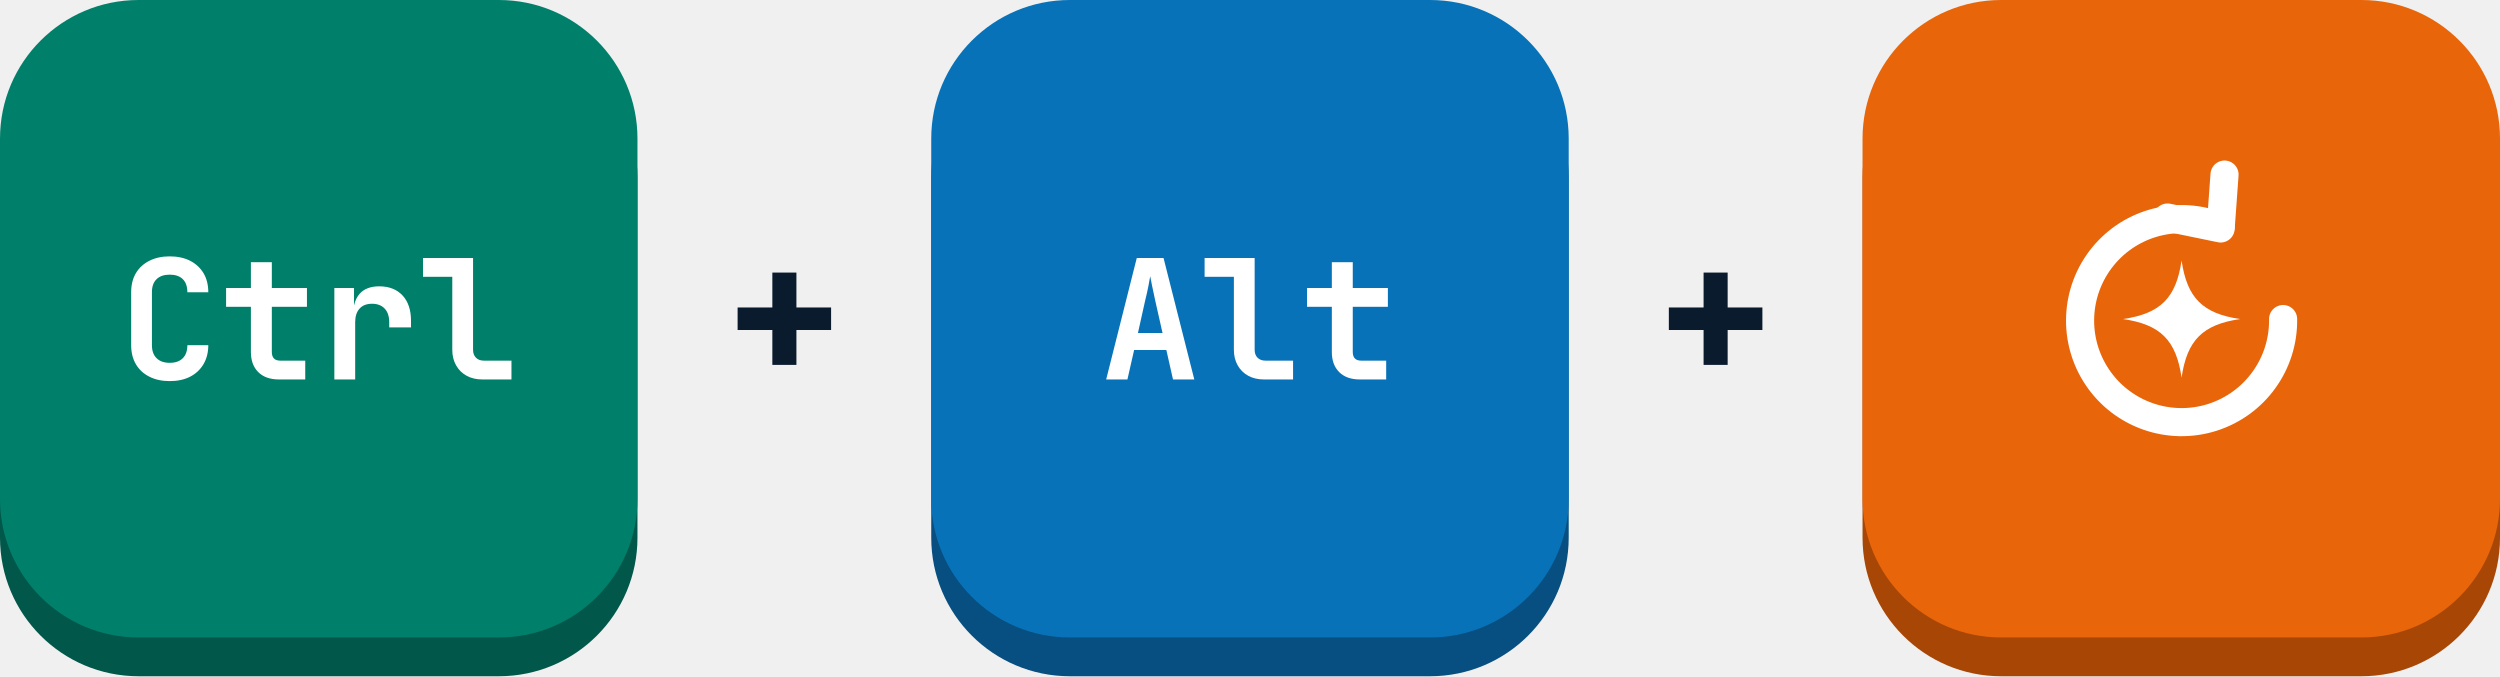
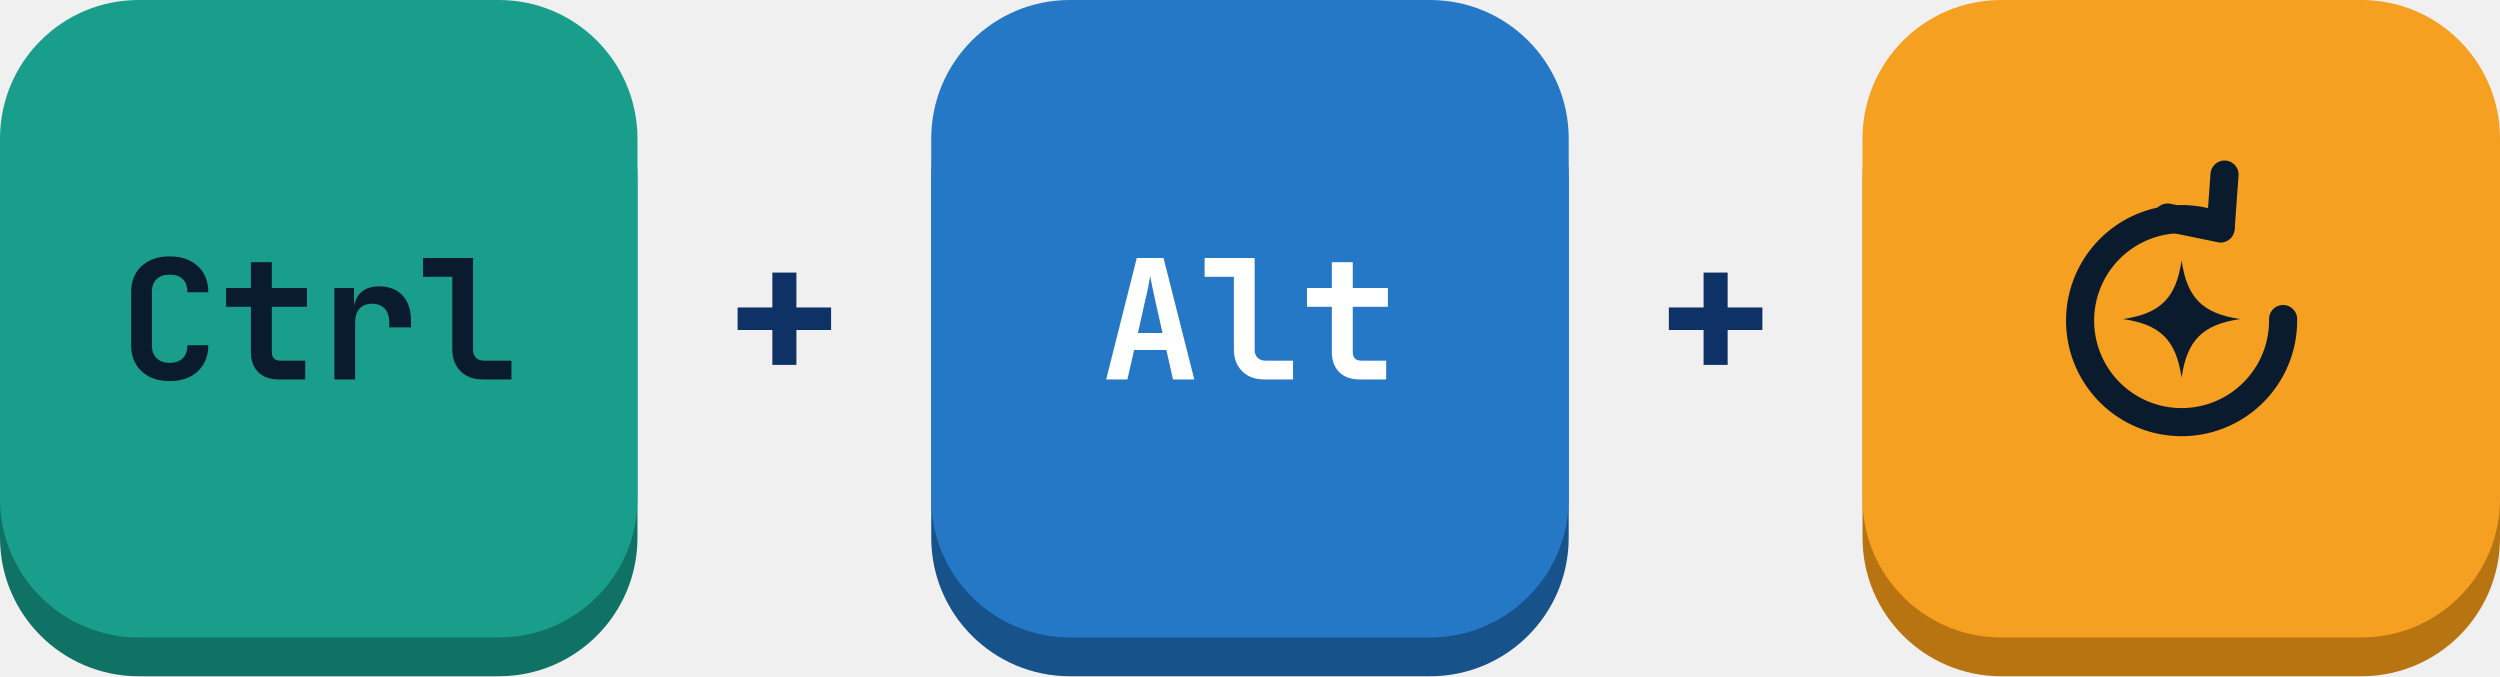
- <svg xmlns="http://www.w3.org/2000/svg" viewBox="0 0 470.61 127.3" width="470.61" height="127.3" role="img" aria-label="Ctrl + Alt + reiniciar">
-   <rect x="0" y="7.3" width="120" height="120" rx="26.09" fill="#00574A" />
-   <rect x="0" y="0" width="120" height="120" rx="26.09" fill="#00806B" />
-   <path d="M31.95 71.74Q29.76 71.74 28.12 70.91Q26.47 70.08 25.58 68.56Q24.69 67.04 24.69 64.98V55.02Q24.69 52.93 25.58 51.42Q26.47 49.92 28.12 49.09Q29.76 48.26 31.95 48.26Q34.17 48.26 35.79 49.09Q37.4 49.92 38.31 51.42Q39.21 52.93 39.21 55.02H35.27Q35.27 53.39 34.41 52.55Q33.55 51.7 31.95 51.7Q30.35 51.7 29.48 52.55Q28.6 53.39 28.6 54.99V64.98Q28.6 66.57 29.48 67.43Q30.35 68.3 31.95 68.3Q33.55 68.3 34.41 67.43Q35.27 66.57 35.27 64.98H39.21Q39.21 67.01 38.31 68.55Q37.4 70.08 35.79 70.91Q34.17 71.74 31.95 71.74ZM52.49 71.43Q50.01 71.43 48.62 70.05Q47.23 68.67 47.23 66.26V57.75H42.56V54.21H47.23V49.36H51.17V54.21H57.78V57.75H51.17V66.26Q51.17 67.89 52.77 67.89H57.46V71.43ZM62.94 71.43V54.21H66.64V57.5Q66.95 56.15 67.7 55.3Q68.95 53.9 71.39 53.9Q74.18 53.9 75.78 55.62Q77.37 57.34 77.37 60.38V61.63H73.27V60.66Q73.27 59 72.41 58.09Q71.55 57.18 70.05 57.18Q68.51 57.18 67.69 58.09Q66.86 59 66.86 60.66V71.43ZM90.8 71.43Q89.11 71.43 87.85 70.74Q86.58 70.05 85.86 68.78Q85.14 67.51 85.14 65.85V52.11H79.63V48.57H89.05V65.85Q89.05 66.79 89.6 67.34Q90.15 67.89 91.09 67.89H96.28V71.43Z" fill="#FFFFFF" />
-   <path d="M145.39 68.69V62.12H138.85V57.88H145.39V51.31H149.92V57.88H156.45V62.12H149.92V68.69Z" fill="#0B1B2E" />
-   <rect x="175.3" y="7.3" width="120" height="120" rx="26.09" fill="#064F80" />
-   <rect x="175.3" y="0" width="120" height="120" rx="26.09" fill="#0872B8" />
+ <svg xmlns="http://www.w3.org/2000/svg" viewBox="0 0 470.61 127.3" width="470.61" height="127.3" role="img" aria-label="Ctrl + Alt + restart">
+   <rect x="0" y="7.3" width="120" height="120" rx="26.09" fill="#107264" />
+   <rect x="0" y="0" width="120" height="120" rx="26.09" fill="#1A9E8C" />
+   <path d="M31.95 71.74Q29.76 71.74 28.12 70.91Q26.47 70.08 25.58 68.56Q24.69 67.04 24.69 64.98V55.02Q24.69 52.93 25.58 51.42Q26.47 49.92 28.12 49.09Q29.76 48.26 31.95 48.26Q34.17 48.26 35.79 49.09Q37.4 49.92 38.31 51.42Q39.21 52.93 39.21 55.02H35.27Q35.27 53.39 34.41 52.55Q33.55 51.7 31.95 51.7Q30.35 51.7 29.48 52.55Q28.6 53.39 28.6 54.99V64.98Q28.6 66.57 29.48 67.43Q30.35 68.3 31.95 68.3Q33.55 68.3 34.41 67.43Q35.27 66.57 35.27 64.98H39.21Q39.21 67.01 38.31 68.55Q37.4 70.08 35.79 70.91Q34.17 71.74 31.95 71.74ZM52.49 71.43Q50.01 71.43 48.62 70.05Q47.23 68.67 47.23 66.26V57.75H42.56V54.21H47.23V49.36H51.17V54.21H57.78V57.75H51.17V66.26Q51.17 67.89 52.77 67.89H57.46V71.43ZM62.94 71.43V54.21H66.64V57.5H67.61L66.45 59.5Q66.45 56.71 67.7 55.3Q68.95 53.9 71.39 53.9Q74.18 53.9 75.78 55.62Q77.37 57.34 77.37 60.38V61.63H73.27V60.66Q73.27 59 72.41 58.09Q71.55 57.18 70.05 57.18Q68.51 57.18 67.69 58.09Q66.86 59 66.86 60.66V71.43ZM90.8 71.43Q89.11 71.43 87.85 70.74Q86.58 70.05 85.86 68.78Q85.14 67.51 85.14 65.85V52.11H79.63V48.57H89.05V65.85Q89.05 66.79 89.6 67.34Q90.15 67.89 91.09 67.89H96.28V71.43Z" fill="#0B1B2E" />
+   <path d="M145.39 68.69V62.12H138.85V57.88H145.39V51.31H149.92V57.88H156.45V62.12H149.92V68.69Z" fill="#0F3266" />
+   <rect x="175.3" y="7.3" width="120" height="120" rx="26.09" fill="#17528A" />
+   <rect x="175.3" y="0" width="120" height="120" rx="26.09" fill="#2478C5" />
  <path d="M208.23 71.43 213.99 48.57H219.03L224.82 71.43H220.81L219.56 65.89H213.49L212.23 71.43ZM214.21 62.69H218.84L217.46 56.56Q217.12 55.02 216.87 53.79Q216.62 52.55 216.52 51.99Q216.43 52.55 216.19 53.79Q215.96 55.02 215.58 56.53ZM237.93 71.43Q236.24 71.43 234.98 70.74Q233.71 70.05 232.99 68.78Q232.27 67.51 232.27 65.85V52.11H226.76V48.57H236.18V65.85Q236.18 66.79 236.73 67.34Q237.28 67.89 238.22 67.89H243.41V71.43ZM255.97 71.43Q253.49 71.43 252.1 70.05Q250.71 68.67 250.71 66.26V57.75H246.04V54.21H250.71V49.36H254.65V54.21H261.26V57.75H254.65V66.26Q254.65 67.89 256.25 67.89H260.94V71.43Z" fill="#FFFFFF" />
-   <path d="M320.69 68.69V62.12H314.15V57.88H320.69V51.31H325.22V57.88H331.76V62.12H325.22V68.69Z" fill="#0B1B2E" />
-   <rect x="350.61" y="7.3" width="120" height="120" rx="26.09" fill="#A84606" />
-   <rect x="350.61" y="0" width="120" height="120" rx="26.09" fill="#E8650A" />
+   <path d="M320.69 68.69V62.12H314.15V57.88H320.69V51.31H325.22V57.88H331.76V62.12H325.22V68.69Z" fill="#0F3266" />
+   <rect x="350.61" y="7.3" width="120" height="120" rx="26.09" fill="#B87410" />
+   <rect x="350.61" y="0" width="120" height="120" rx="26.09" fill="#F5A020" />
  <g transform="translate(375.39 24.78) scale(1.47)">
-     <path d="M37 24A13 13 0 1 1 29 12.2" fill="none" stroke="#FFFFFF" stroke-width="3.6" stroke-linecap="round" />
-     <path d="M29.5 5.5L29 12.4L22.2 11" fill="none" stroke="#FFFFFF" stroke-width="3.6" stroke-linecap="round" stroke-linejoin="round" />
-     <path d="M24 16.5C24.7 21.3 26.7 23.3 31.5 24C26.7 24.7 24.7 26.7 24 31.5C23.3 26.7 21.3 24.7 16.5 24C21.3 23.3 23.3 21.3 24 16.5Z" fill="#FFFFFF" />
+     <path d="M37 24A13 13 0 1 1 29 12.2" fill="none" stroke="#0B1B2E" stroke-width="3.6" stroke-linecap="round" />
+     <path d="M29.5 5.5L29 12.4L22.2 11" fill="none" stroke="#0B1B2E" stroke-width="3.6" stroke-linecap="round" stroke-linejoin="round" />
+     <path d="M24 16.5C24.7 21.3 26.7 23.3 31.5 24C26.7 24.7 24.7 26.7 24 31.5C23.3 26.7 21.3 24.7 16.5 24C21.3 23.3 23.3 21.3 24 16.5Z" fill="#0B1B2E" />
  </g>
</svg>
